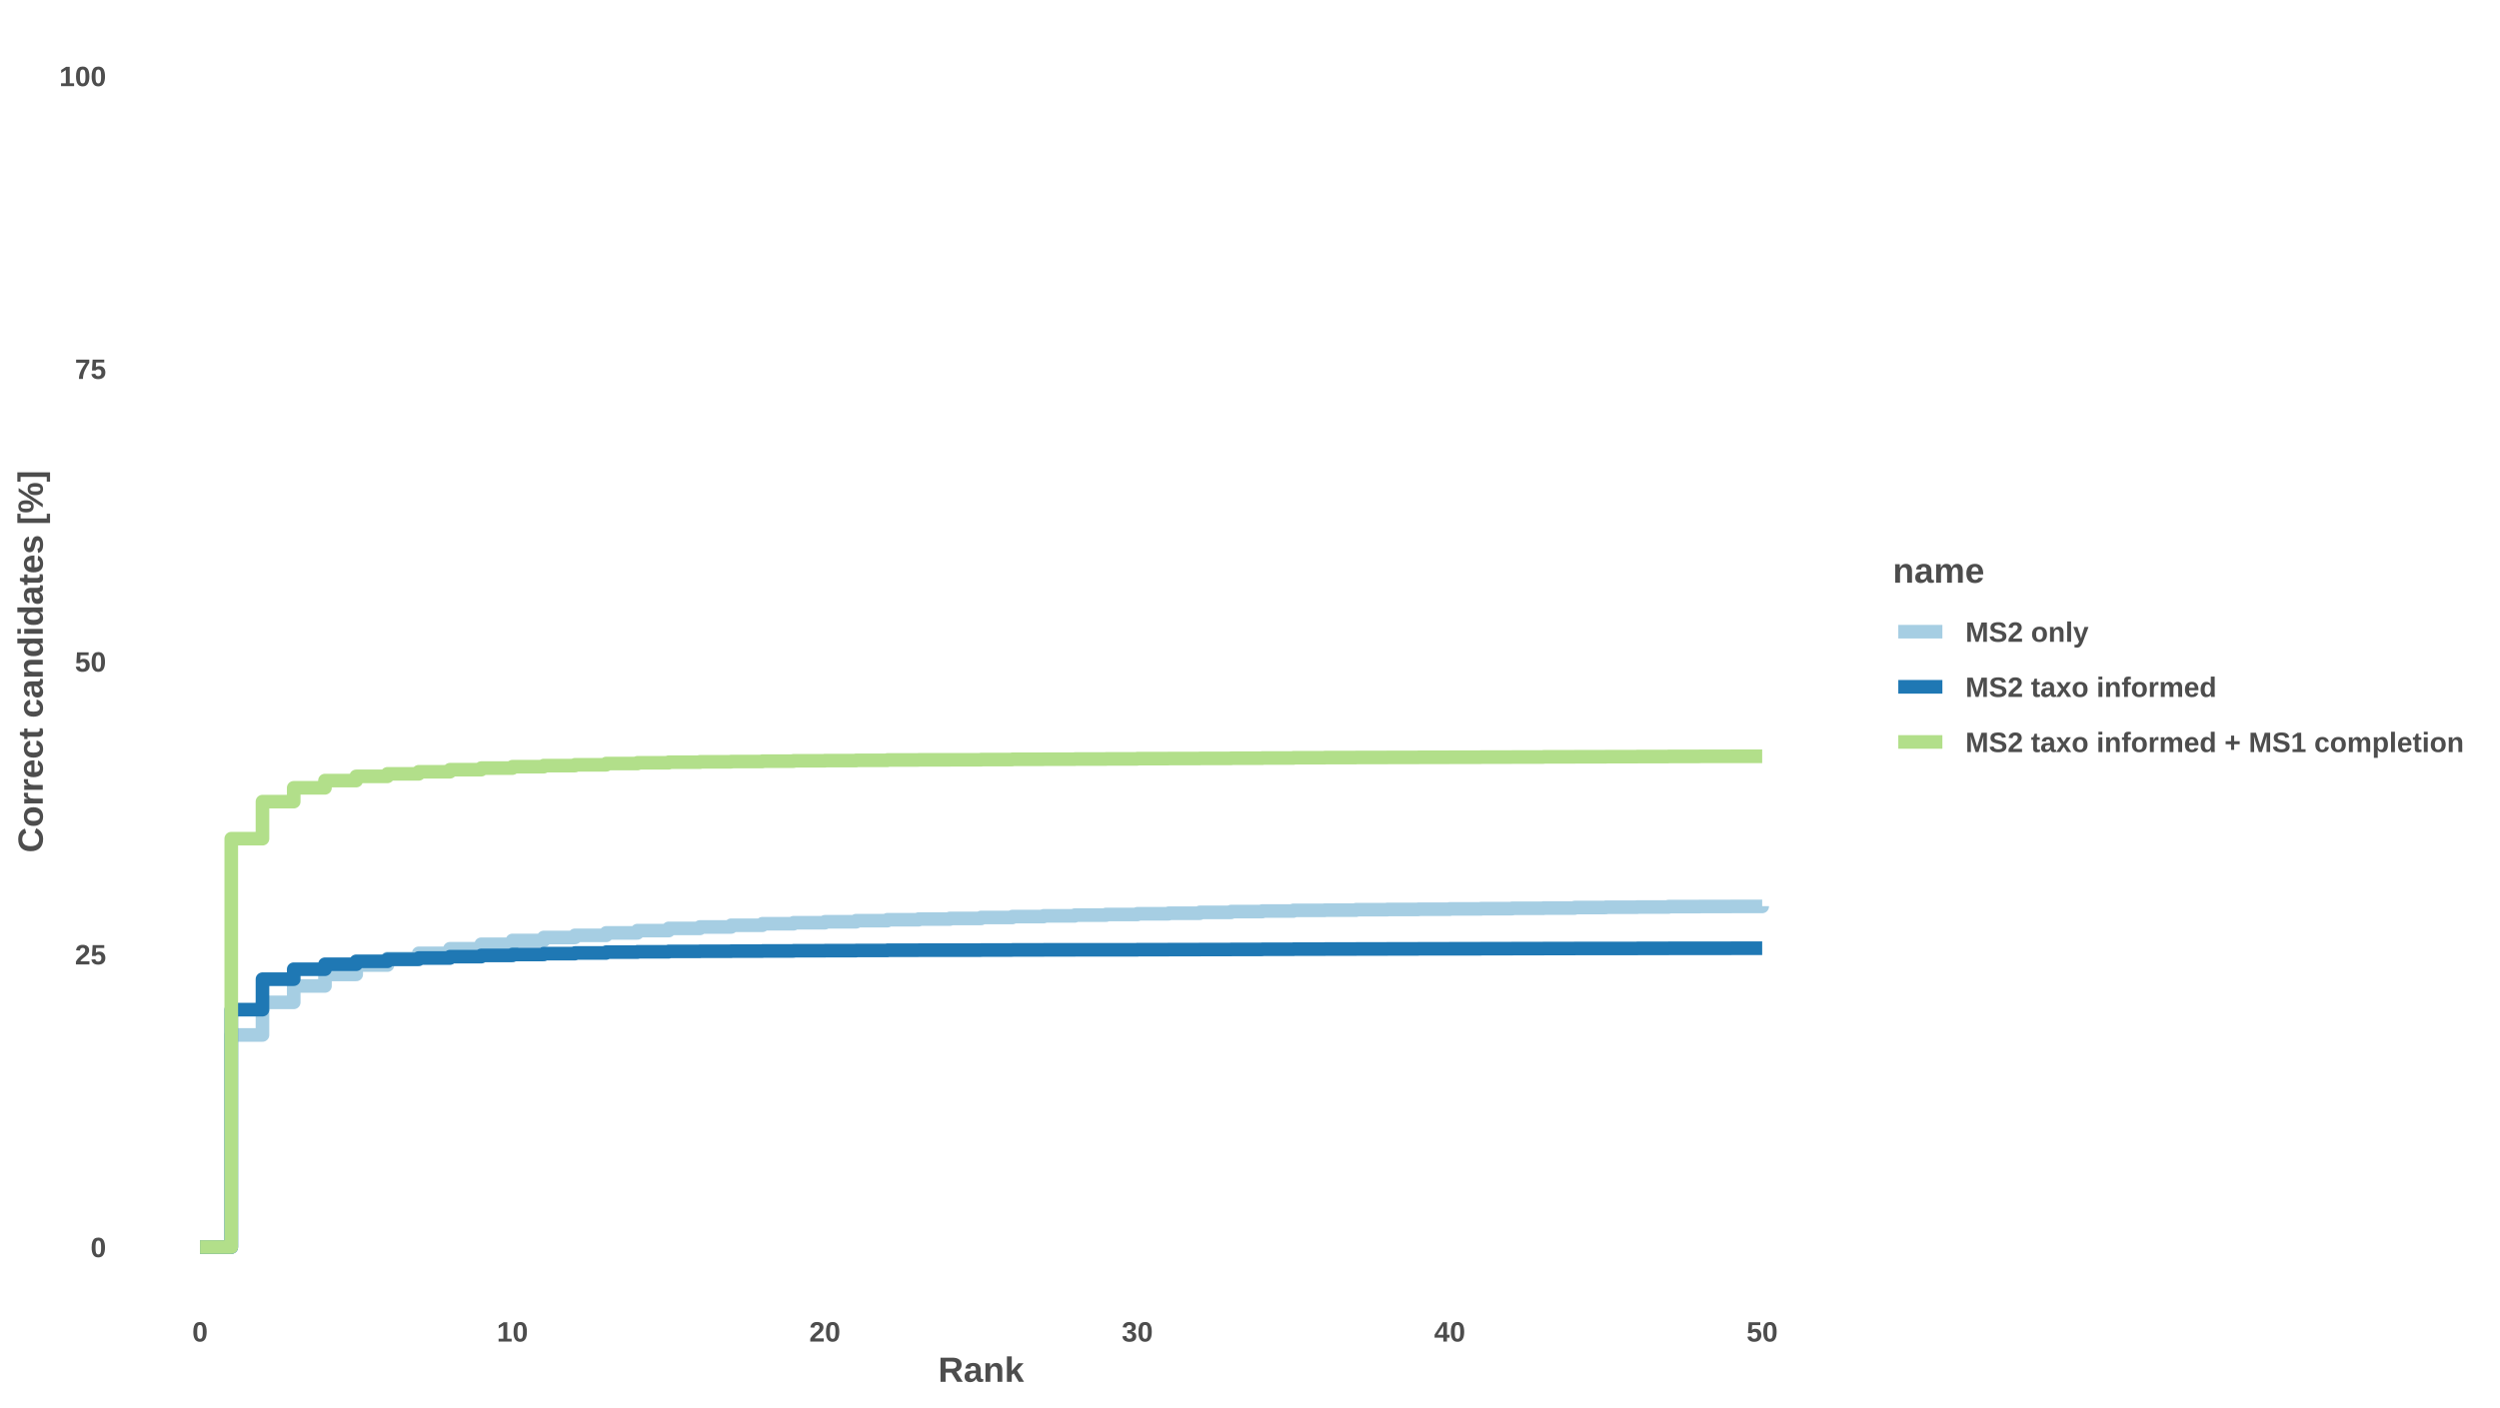
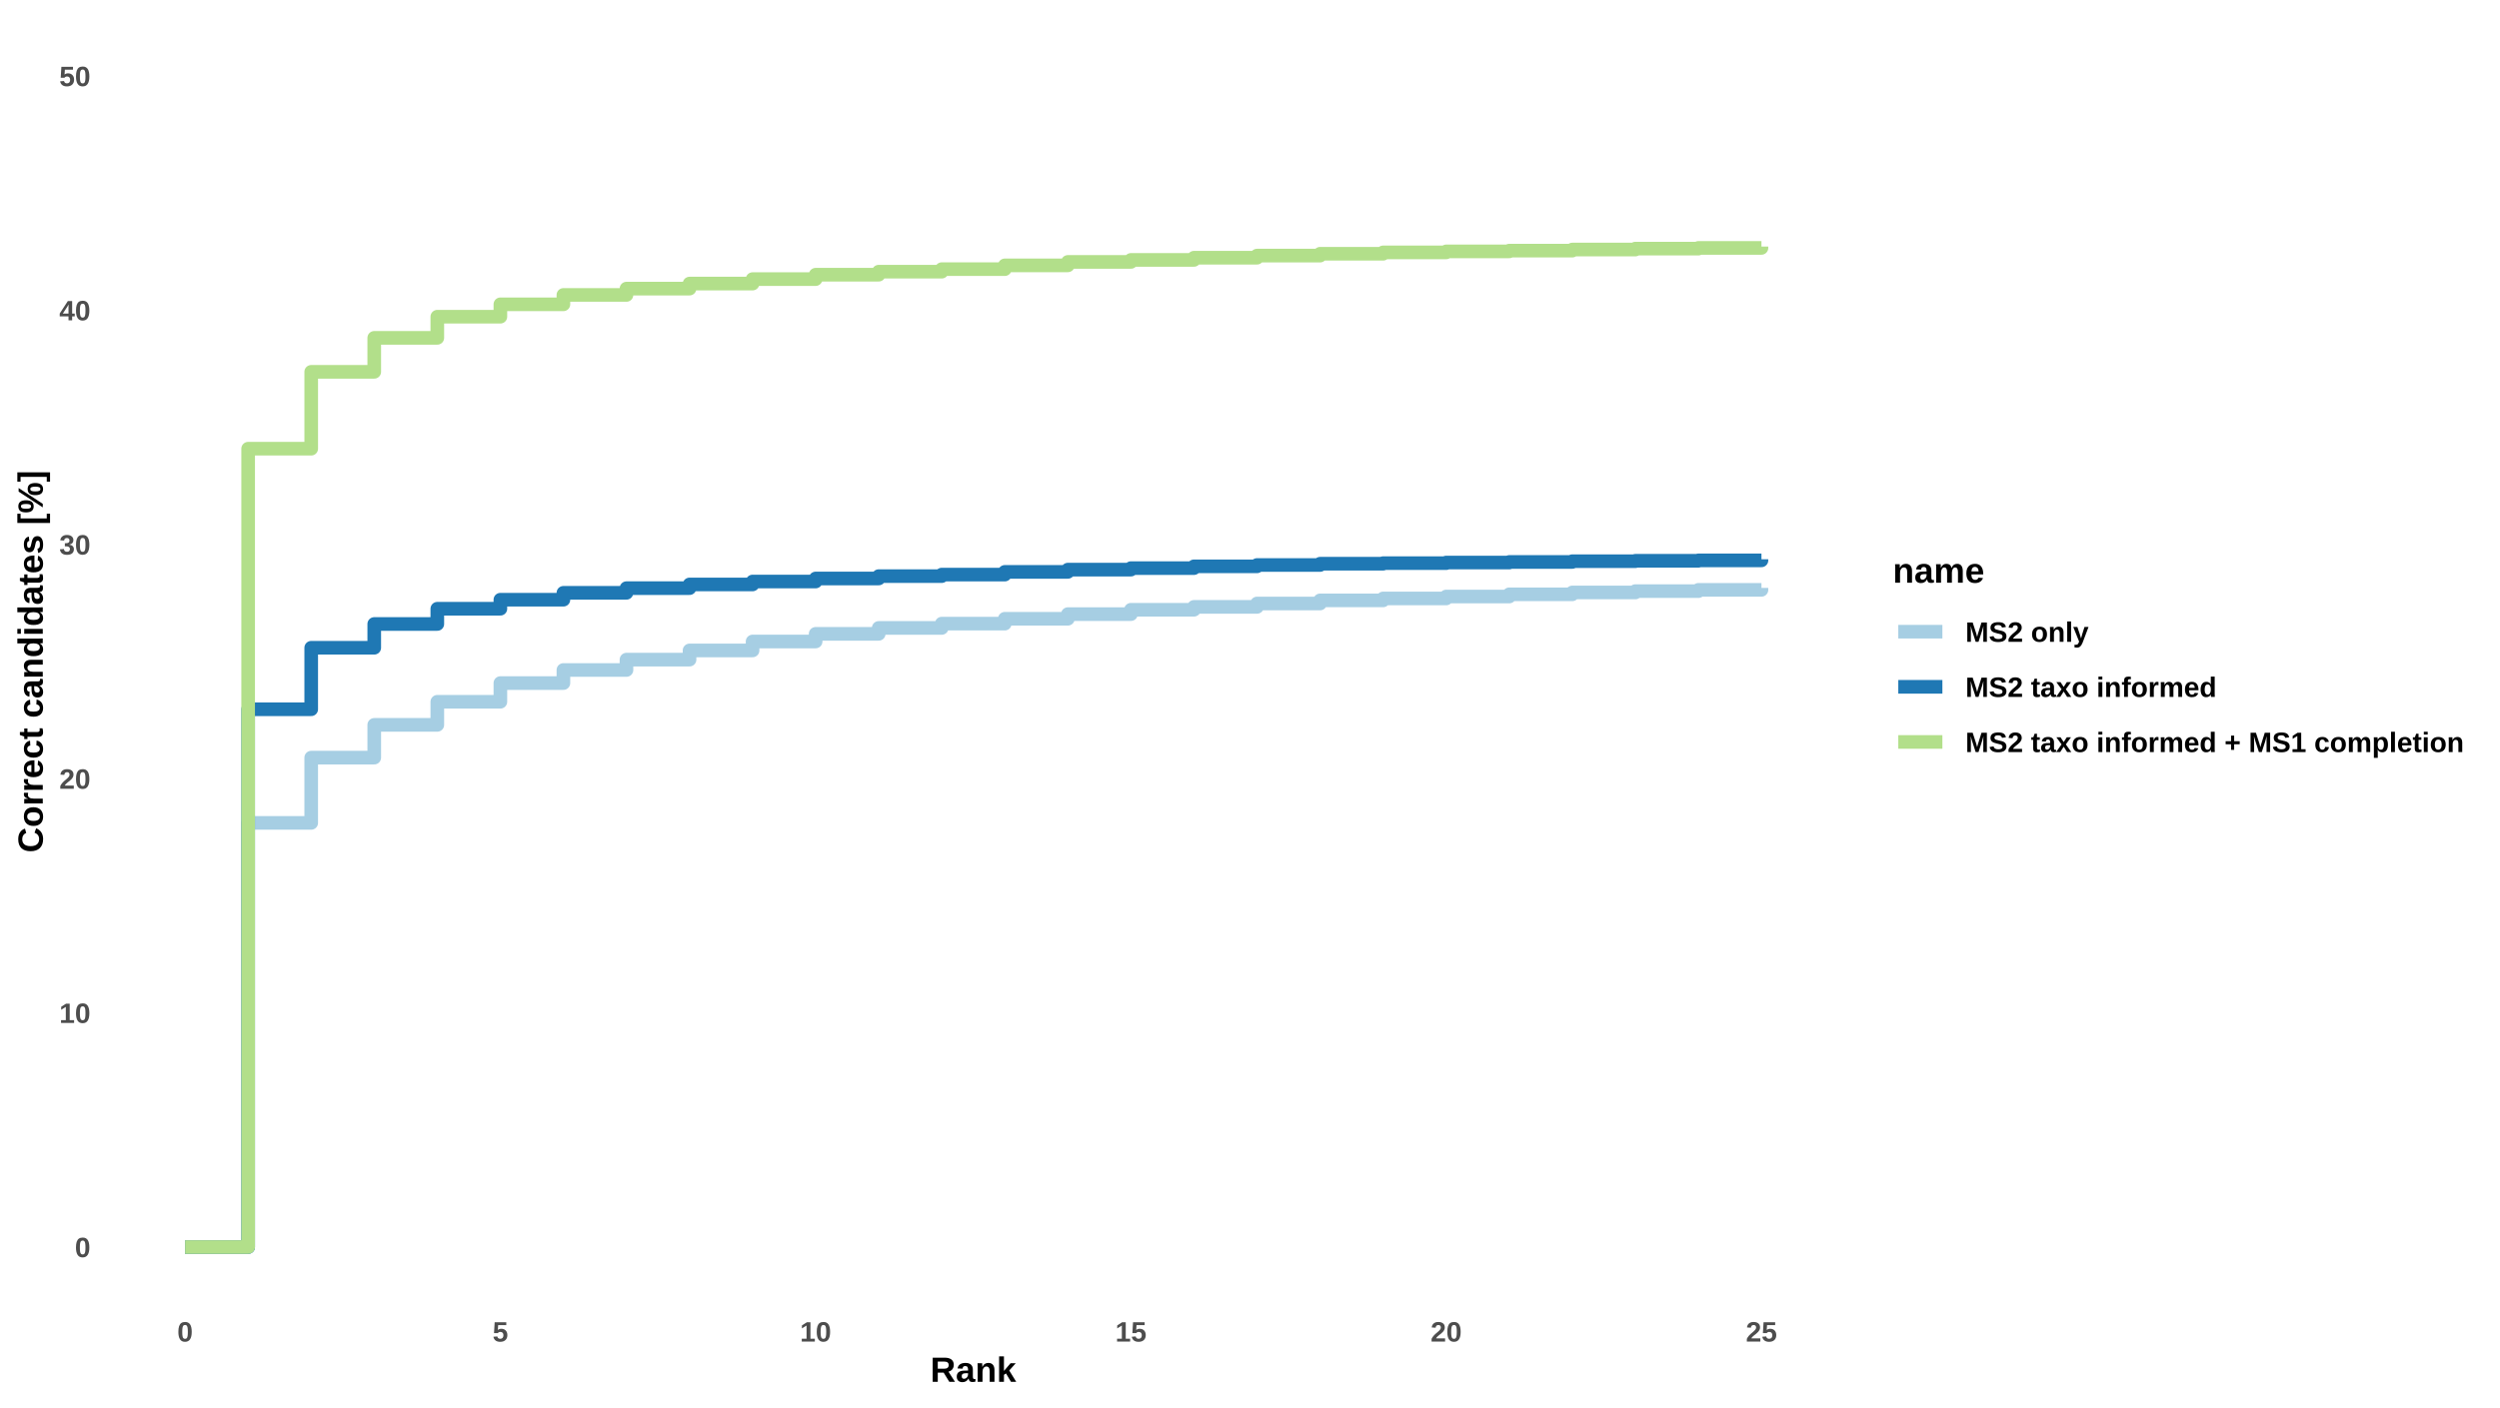
<svg xmlns="http://www.w3.org/2000/svg" class="svglite" width="783.00pt" height="441.00pt" viewBox="0 0 783.00 441.00">
  <defs>
    <style type="text/css">
    .svglite line, .svglite polyline, .svglite polygon, .svglite path, .svglite rect, .svglite circle {
      fill: none;
      stroke: #000000;
      stroke-linecap: round;
      stroke-linejoin: round;
      stroke-miterlimit: 10.00;
    }
    .svglite text {
      white-space: pre;
    }
  </style>
  </defs>
  <rect width="100%" height="100%" style="stroke: none; fill: none;" />
  <defs>
    <clipPath id="cpMC4wMHw3ODMuMDB8MC4wMHw0NDEuMDA=">
      <rect x="0.00" y="0.00" width="783.00" height="441.00" />
    </clipPath>
  </defs>
  <g clip-path="url(#cpMC4wMHw3ODMuMDB8MC4wMHw0NDEuMDA=)">
</g>
  <defs>
-     <clipPath id="cpMzguMTl8NTc2LjYxfDUuNDh8NDA5LjIx">
-       <rect x="38.19" y="5.48" width="538.42" height="403.73" />
+     <clipPath id="cpMzMuMzB8NTc2LjYxfDUuNDh8NDA5LjIx">
+       <rect x="33.30" y="5.48" width="543.31" height="403.73" />
    </clipPath>
  </defs>
-   <g clip-path="url(#cpMzguMTl8NTc2LjYxfDUuNDh8NDA5LjIx)">
-     <polyline points="62.67,390.86 72.46,390.86 72.46,324.38 82.24,324.38 82.24,314.16 92.03,314.16 92.03,309.02 101.82,309.02 101.82,305.40 111.61,305.40 111.61,302.47 121.40,302.47 121.40,300.42 131.19,300.42 131.19,298.80 140.98,298.80 140.98,297.36 150.77,297.36 150.77,295.96 160.56,295.96 160.56,294.76 170.35,294.76 170.35,293.83 180.14,293.83 180.14,293.16 189.93,293.16 189.93,292.39 199.72,292.39 199.72,291.67 209.51,291.67 209.51,290.98 219.30,290.98 219.30,290.53 229.09,290.53 229.09,290.00 238.88,290.00 238.88,289.52 248.66,289.52 248.66,289.21 258.45,289.21 258.45,288.91 268.24,288.91 268.24,288.56 278.03,288.56 278.03,288.27 287.82,288.27 287.82,288.06 297.61,288.06 297.61,287.86 307.40,287.86 307.40,287.56 317.19,287.56 317.19,287.28 326.98,287.28 326.98,287.05 336.77,287.05 336.77,286.82 346.56,286.82 346.56,286.62 356.35,286.62 356.35,286.40 366.14,286.40 366.14,286.23 375.93,286.23 375.93,285.96 385.72,285.96 385.72,285.71 395.51,285.71 395.51,285.53 405.30,285.53 405.30,285.32 415.09,285.32 415.09,285.26 424.87,285.26 424.87,285.12 434.66,285.12 434.66,285.04 444.45,285.04 444.45,284.97 454.24,284.97 454.24,284.87 464.03,284.87 464.03,284.79 473.82,284.79 473.82,284.68 483.61,284.68 483.61,284.60 493.40,284.60 493.40,284.44 503.19,284.44 503.19,284.34 512.98,284.34 512.98,284.28 522.77,284.28 522.77,284.15 532.56,284.15 532.56,284.11 542.35,284.11 542.35,284.09 552.14,284.09 552.14,284.01 " style="stroke-width: 4.27; stroke: #A6CEE3; stroke-linecap: butt;" />
-     <polyline points="62.67,390.86 72.46,390.86 72.46,316.45 82.24,316.45 82.24,306.90 92.03,306.90 92.03,303.78 101.82,303.78 101.82,302.22 111.61,302.22 111.61,301.30 121.40,301.30 121.40,300.68 131.19,300.68 131.19,300.27 140.98,300.27 140.98,299.84 150.77,299.84 150.77,299.45 160.56,299.45 160.56,299.16 170.35,299.16 170.35,298.89 180.14,298.89 180.14,298.68 189.93,298.68 189.93,298.42 199.72,298.42 199.72,298.31 209.51,298.31 209.51,298.19 219.30,298.19 219.30,298.15 229.09,298.15 229.09,298.10 238.88,298.10 238.88,298.05 248.66,298.05 248.66,297.98 258.45,297.98 258.45,297.95 268.24,297.95 268.24,297.90 278.03,297.90 278.03,297.82 287.82,297.82 287.82,297.80 297.61,297.80 297.61,297.80 307.40,297.80 307.40,297.76 317.19,297.76 317.19,297.72 326.98,297.72 326.98,297.70 336.77,297.70 336.77,297.69 346.56,297.69 346.56,297.69 356.35,297.69 356.35,297.64 366.14,297.64 366.14,297.62 375.93,297.62 375.93,297.60 385.72,297.60 385.72,297.57 395.51,297.57 395.51,297.52 405.30,297.52 405.30,297.48 415.09,297.48 415.09,297.45 424.87,297.45 424.87,297.43 434.66,297.43 434.66,297.40 444.45,297.40 444.45,297.37 454.24,297.37 454.24,297.36 464.03,297.36 464.03,297.33 473.82,297.33 473.82,297.31 483.61,297.31 483.61,297.29 493.40,297.29 493.40,297.27 503.19,297.27 503.19,297.27 512.98,297.27 512.98,297.24 522.77,297.24 522.77,297.22 532.56,297.22 532.56,297.22 542.35,297.22 542.35,297.20 552.14,297.20 552.14,297.20 " style="stroke-width: 4.27; stroke: #1F78B4; stroke-linecap: butt;" />
-     <polyline points="62.67,390.86 72.46,390.86 72.46,262.86 82.24,262.86 82.24,251.25 92.03,251.25 92.03,246.92 101.82,246.92 101.82,244.65 111.61,244.65 111.61,243.33 121.40,243.33 121.40,242.54 131.19,242.54 131.19,241.89 140.98,241.89 140.98,241.24 150.77,241.24 150.77,240.74 160.56,240.74 160.56,240.30 170.35,240.30 170.35,239.96 180.14,239.96 180.14,239.71 189.93,239.71 189.93,239.31 199.72,239.31 199.72,239.08 209.51,239.08 209.51,238.89 219.30,238.89 219.30,238.77 229.09,238.77 229.09,238.68 238.88,238.68 238.88,238.56 248.66,238.56 248.66,238.45 258.45,238.45 258.45,238.39 268.24,238.39 268.24,238.30 278.03,238.30 278.03,238.19 287.82,238.19 287.82,238.15 297.61,238.15 297.61,238.14 307.40,238.14 307.40,238.06 317.19,238.06 317.19,237.98 326.98,237.98 326.98,237.95 336.77,237.95 336.77,237.90 346.56,237.90 346.56,237.85 356.35,237.85 356.35,237.77 366.14,237.77 366.14,237.74 375.93,237.74 375.93,237.70 385.72,237.70 385.72,237.64 395.51,237.64 395.51,237.57 405.30,237.57 405.30,237.49 415.09,237.49 415.09,237.44 424.87,237.44 424.87,237.41 434.66,237.41 434.66,237.38 444.45,237.38 444.45,237.35 454.24,237.35 454.24,237.33 464.03,237.33 464.03,237.29 473.82,237.29 473.82,237.27 483.61,237.27 483.61,237.21 493.40,237.21 493.40,237.19 503.19,237.19 503.19,237.15 512.98,237.15 512.98,237.12 522.77,237.12 522.77,237.08 532.56,237.08 532.56,237.05 542.35,237.05 542.35,237.04 552.14,237.04 552.14,237.04 " style="stroke-width: 4.27; stroke: #B2DF8A; stroke-linecap: butt;" />
+   <g clip-path="url(#cpMzMuMzB8NTc2LjYxfDUuNDh8NDA5LjIx)">
+     <polyline points="57.99,390.86 77.75,390.86 77.75,257.91 97.51,257.91 97.51,237.46 117.26,237.46 117.26,227.19 137.02,227.19 137.02,219.95 156.78,219.95 156.78,214.09 176.53,214.09 176.53,209.99 196.29,209.99 196.29,206.74 216.05,206.74 216.05,203.86 235.80,203.86 235.80,201.06 255.56,201.06 255.56,198.66 275.32,198.66 275.32,196.81 295.07,196.81 295.07,195.46 314.83,195.46 314.83,193.93 334.59,193.93 334.59,192.48 354.35,192.48 354.35,191.11 374.10,191.11 374.10,190.21 393.86,190.21 393.86,189.15 413.62,189.15 413.62,188.17 433.37,188.17 433.37,187.57 453.13,187.57 453.13,186.96 472.89,186.96 472.89,186.27 492.64,186.27 492.64,185.69 512.40,185.69 512.40,185.27 532.16,185.27 532.16,184.87 551.91,184.87 551.91,184.26 " style="stroke-width: 4.27; stroke: #A6CEE3; stroke-linecap: butt;" />
+     <polyline points="57.99,390.86 77.75,390.86 77.75,222.30 97.51,222.30 97.51,203.02 117.26,203.02 117.26,195.57 137.02,195.57 137.02,190.79 156.78,190.79 156.78,187.96 176.53,187.96 176.53,185.80 196.29,185.80 196.29,184.34 216.05,184.34 216.05,183.18 235.80,183.18 235.80,182.26 255.56,182.26 255.56,181.31 275.32,181.31 275.32,180.57 295.07,180.57 295.07,180.09 314.83,180.09 314.83,179.24 334.59,179.24 334.59,178.53 354.35,178.53 354.35,178.06 374.10,178.06 374.10,177.50 393.86,177.50 393.86,177.08 413.62,177.08 413.62,176.68 433.37,176.68 433.37,176.50 453.13,176.50 453.13,176.31 472.89,176.31 472.89,176.13 492.64,176.13 492.64,175.89 512.40,175.89 512.40,175.76 532.16,175.76 532.16,175.63 551.91,175.63 551.91,175.28 " style="stroke-width: 4.27; stroke: #1F78B4; stroke-linecap: butt;" />
+     <polyline points="57.99,390.86 77.75,390.86 77.75,140.63 97.51,140.63 97.51,116.54 117.26,116.54 117.26,105.89 137.02,105.89 137.02,99.26 156.78,99.26 156.78,95.38 176.53,95.38 176.53,92.44 196.29,92.44 196.29,90.46 216.05,90.46 216.05,88.88 235.80,88.88 235.80,87.48 255.56,87.48 255.56,86.10 275.32,86.10 275.32,85.15 295.07,85.15 295.07,84.36 314.83,84.36 314.83,83.17 334.59,83.17 334.59,82.09 354.35,82.09 354.35,81.46 374.10,81.46 374.10,80.77 393.86,80.77 393.86,80.11 413.62,80.11 413.62,79.53 433.37,79.53 433.37,79.10 453.13,79.10 453.13,78.79 472.89,78.79 472.89,78.55 492.64,78.55 492.64,78.21 512.40,78.21 512.40,77.92 532.16,77.92 532.16,77.70 551.91,77.70 551.91,77.28 " style="stroke-width: 4.27; stroke: #B2DF8A; stroke-linecap: butt;" />
  </g>
  <g clip-path="url(#cpMC4wMHw3ODMuMDB8MC4wMHw0NDEuMDA=)">
-     <text x="33.26" y="394.03" text-anchor="end" style="font-size: 8.80px; font-weight: bold;fill: #4D4D4D; font-family: &quot;Arial&quot;;" textLength="4.90px" lengthAdjust="spacingAndGlyphs">0</text>
-     <text x="33.26" y="302.27" text-anchor="end" style="font-size: 8.80px; font-weight: bold;fill: #4D4D4D; font-family: &quot;Arial&quot;;" textLength="9.79px" lengthAdjust="spacingAndGlyphs">25</text>
-     <text x="33.26" y="210.51" text-anchor="end" style="font-size: 8.80px; font-weight: bold;fill: #4D4D4D; font-family: &quot;Arial&quot;;" textLength="9.79px" lengthAdjust="spacingAndGlyphs">50</text>
-     <text x="33.26" y="118.76" text-anchor="end" style="font-size: 8.80px; font-weight: bold;fill: #4D4D4D; font-family: &quot;Arial&quot;;" textLength="9.79px" lengthAdjust="spacingAndGlyphs">75</text>
-     <text x="33.26" y="27.00" text-anchor="end" style="font-size: 8.80px; font-weight: bold;fill: #4D4D4D; font-family: &quot;Arial&quot;;" textLength="14.69px" lengthAdjust="spacingAndGlyphs">100</text>
-     <text x="62.67" y="420.48" text-anchor="middle" style="font-size: 8.80px; font-weight: bold;fill: #4D4D4D; font-family: &quot;Arial&quot;;" textLength="4.90px" lengthAdjust="spacingAndGlyphs">0</text>
-     <text x="160.56" y="420.48" text-anchor="middle" style="font-size: 8.80px; font-weight: bold;fill: #4D4D4D; font-family: &quot;Arial&quot;;" textLength="9.79px" lengthAdjust="spacingAndGlyphs">10</text>
-     <text x="258.45" y="420.48" text-anchor="middle" style="font-size: 8.80px; font-weight: bold;fill: #4D4D4D; font-family: &quot;Arial&quot;;" textLength="9.79px" lengthAdjust="spacingAndGlyphs">20</text>
-     <text x="356.35" y="420.48" text-anchor="middle" style="font-size: 8.80px; font-weight: bold;fill: #4D4D4D; font-family: &quot;Arial&quot;;" textLength="9.79px" lengthAdjust="spacingAndGlyphs">30</text>
-     <text x="454.24" y="420.48" text-anchor="middle" style="font-size: 8.80px; font-weight: bold;fill: #4D4D4D; font-family: &quot;Arial&quot;;" textLength="9.79px" lengthAdjust="spacingAndGlyphs">40</text>
-     <text x="552.14" y="420.48" text-anchor="middle" style="font-size: 8.80px; font-weight: bold;fill: #4D4D4D; font-family: &quot;Arial&quot;;" textLength="9.79px" lengthAdjust="spacingAndGlyphs">50</text>
-     <text x="307.40" y="433.09" text-anchor="middle" style="font-size: 11.00px; font-weight: bold;fill: #4D4D4D; font-family: &quot;Arial&quot;;" textLength="26.90px" lengthAdjust="spacingAndGlyphs">Rank</text>
-     <text transform="translate(13.40,207.34) rotate(-90)" text-anchor="middle" style="font-size: 11.00px; font-weight: bold;fill: #4D4D4D; font-family: &quot;Arial&quot;;" textLength="119.84px" lengthAdjust="spacingAndGlyphs">Correct candidates [%]</text>
-     <text x="593.05" y="182.64" style="font-size: 11.00px; font-weight: bold;fill: #4D4D4D; font-family: &quot;Arial&quot;;" textLength="28.74px" lengthAdjust="spacingAndGlyphs">name</text>
+     <text x="28.36" y="394.03" text-anchor="end" style="font-size: 8.80px; font-weight: bold;fill: #4D4D4D; font-family: &quot;Arial&quot;;" textLength="4.90px" lengthAdjust="spacingAndGlyphs">0</text>
+     <text x="28.36" y="320.62" text-anchor="end" style="font-size: 8.80px; font-weight: bold;fill: #4D4D4D; font-family: &quot;Arial&quot;;" textLength="9.79px" lengthAdjust="spacingAndGlyphs">10</text>
+     <text x="28.36" y="247.21" text-anchor="end" style="font-size: 8.80px; font-weight: bold;fill: #4D4D4D; font-family: &quot;Arial&quot;;" textLength="9.79px" lengthAdjust="spacingAndGlyphs">20</text>
+     <text x="28.36" y="173.81" text-anchor="end" style="font-size: 8.80px; font-weight: bold;fill: #4D4D4D; font-family: &quot;Arial&quot;;" textLength="9.79px" lengthAdjust="spacingAndGlyphs">30</text>
+     <text x="28.36" y="100.40" text-anchor="end" style="font-size: 8.80px; font-weight: bold;fill: #4D4D4D; font-family: &quot;Arial&quot;;" textLength="9.79px" lengthAdjust="spacingAndGlyphs">40</text>
+     <text x="28.36" y="27.00" text-anchor="end" style="font-size: 8.80px; font-weight: bold;fill: #4D4D4D; font-family: &quot;Arial&quot;;" textLength="9.79px" lengthAdjust="spacingAndGlyphs">50</text>
+     <text x="57.99" y="420.48" text-anchor="middle" style="font-size: 8.80px; font-weight: bold;fill: #4D4D4D; font-family: &quot;Arial&quot;;" textLength="4.90px" lengthAdjust="spacingAndGlyphs">0</text>
+     <text x="156.78" y="420.48" text-anchor="middle" style="font-size: 8.80px; font-weight: bold;fill: #4D4D4D; font-family: &quot;Arial&quot;;" textLength="4.90px" lengthAdjust="spacingAndGlyphs">5</text>
+     <text x="255.56" y="420.48" text-anchor="middle" style="font-size: 8.80px; font-weight: bold;fill: #4D4D4D; font-family: &quot;Arial&quot;;" textLength="9.79px" lengthAdjust="spacingAndGlyphs">10</text>
+     <text x="354.35" y="420.48" text-anchor="middle" style="font-size: 8.80px; font-weight: bold;fill: #4D4D4D; font-family: &quot;Arial&quot;;" textLength="9.79px" lengthAdjust="spacingAndGlyphs">15</text>
+     <text x="453.13" y="420.48" text-anchor="middle" style="font-size: 8.80px; font-weight: bold;fill: #4D4D4D; font-family: &quot;Arial&quot;;" textLength="9.79px" lengthAdjust="spacingAndGlyphs">20</text>
+     <text x="551.91" y="420.48" text-anchor="middle" style="font-size: 8.80px; font-weight: bold;fill: #4D4D4D; font-family: &quot;Arial&quot;;" textLength="9.79px" lengthAdjust="spacingAndGlyphs">25</text>
+     <text x="304.95" y="433.09" text-anchor="middle" style="font-size: 11.00px; font-weight: bold; font-family: &quot;Arial&quot;;" textLength="26.90px" lengthAdjust="spacingAndGlyphs">Rank</text>
+     <text transform="translate(13.40,207.34) rotate(-90)" text-anchor="middle" style="font-size: 11.00px; font-weight: bold; font-family: &quot;Arial&quot;;" textLength="119.84px" lengthAdjust="spacingAndGlyphs">Correct candidates [%]</text>
+     <text x="593.05" y="182.64" style="font-size: 11.00px; font-weight: bold; font-family: &quot;Arial&quot;;" textLength="28.74px" lengthAdjust="spacingAndGlyphs">name</text>
    <line x1="594.78" y1="197.98" x2="608.60" y2="197.98" style="stroke-width: 4.27; stroke: #A6CEE3; stroke-linecap: butt;" />
    <line x1="594.78" y1="215.26" x2="608.60" y2="215.26" style="stroke-width: 4.27; stroke: #1F78B4; stroke-linecap: butt;" />
    <line x1="594.78" y1="232.54" x2="608.60" y2="232.54" style="stroke-width: 4.27; stroke: #B2DF8A; stroke-linecap: butt;" />
-     <text x="615.81" y="201.15" style="font-size: 8.80px; font-weight: bold;fill: #4D4D4D; font-family: &quot;Arial&quot;;" textLength="38.63px" lengthAdjust="spacingAndGlyphs">MS2 only</text>
-     <text x="615.81" y="218.43" style="font-size: 8.80px; font-weight: bold;fill: #4D4D4D; font-family: &quot;Arial&quot;;" textLength="78.72px" lengthAdjust="spacingAndGlyphs">MS2 taxo informed</text>
-     <text x="615.81" y="235.71" style="font-size: 8.80px; font-weight: bold;fill: #4D4D4D; font-family: &quot;Arial&quot;;" textLength="156.23px" lengthAdjust="spacingAndGlyphs">MS2 taxo informed + MS1 completion</text>
+     <text x="615.81" y="201.15" style="font-size: 8.80px; font-weight: bold; font-family: &quot;Arial&quot;;" textLength="38.63px" lengthAdjust="spacingAndGlyphs">MS2 only</text>
+     <text x="615.81" y="218.43" style="font-size: 8.80px; font-weight: bold; font-family: &quot;Arial&quot;;" textLength="78.72px" lengthAdjust="spacingAndGlyphs">MS2 taxo informed</text>
+     <text x="615.81" y="235.71" style="font-size: 8.80px; font-weight: bold; font-family: &quot;Arial&quot;;" textLength="156.23px" lengthAdjust="spacingAndGlyphs">MS2 taxo informed + MS1 completion</text>
  </g>
</svg>
